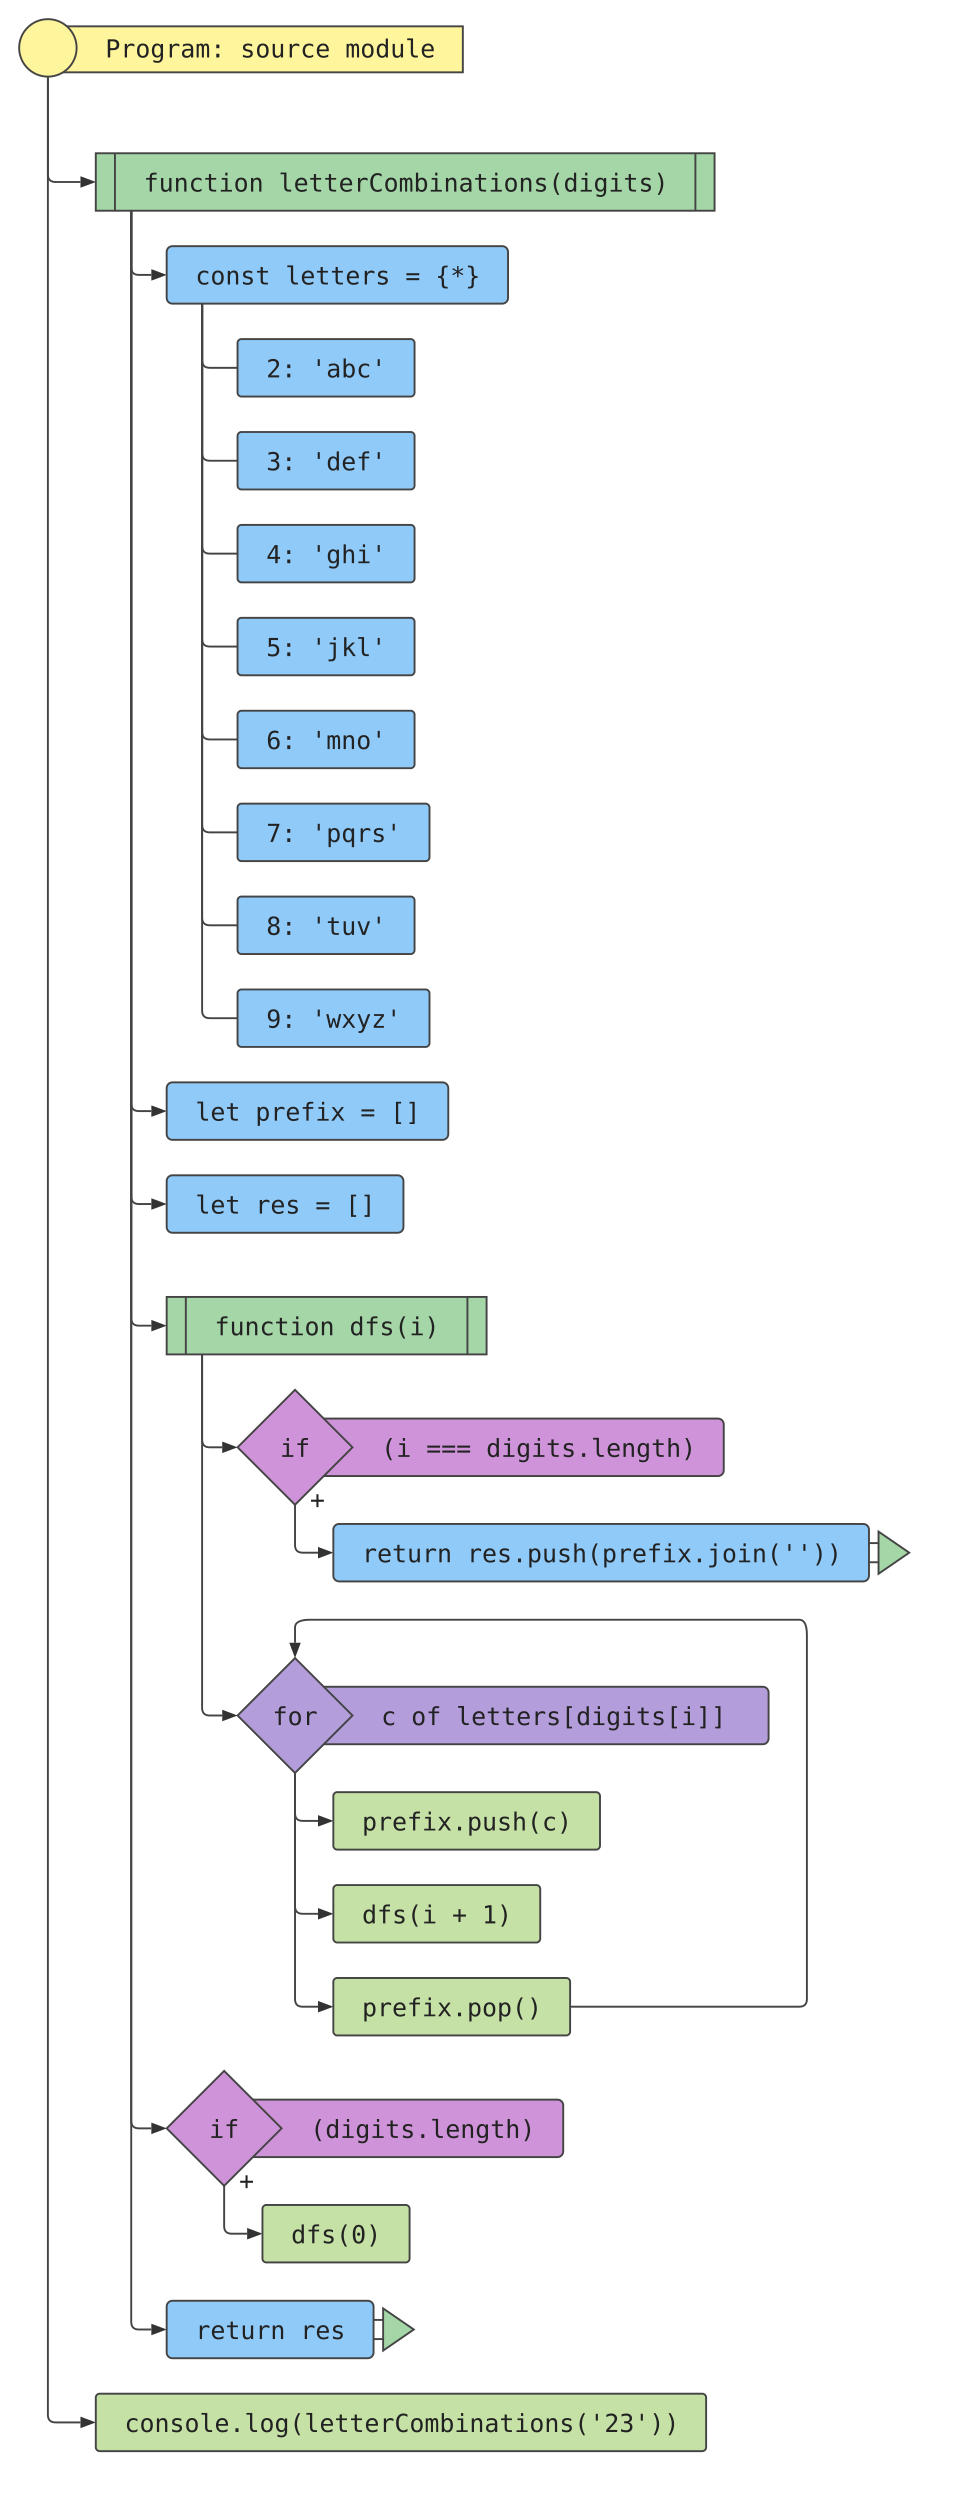
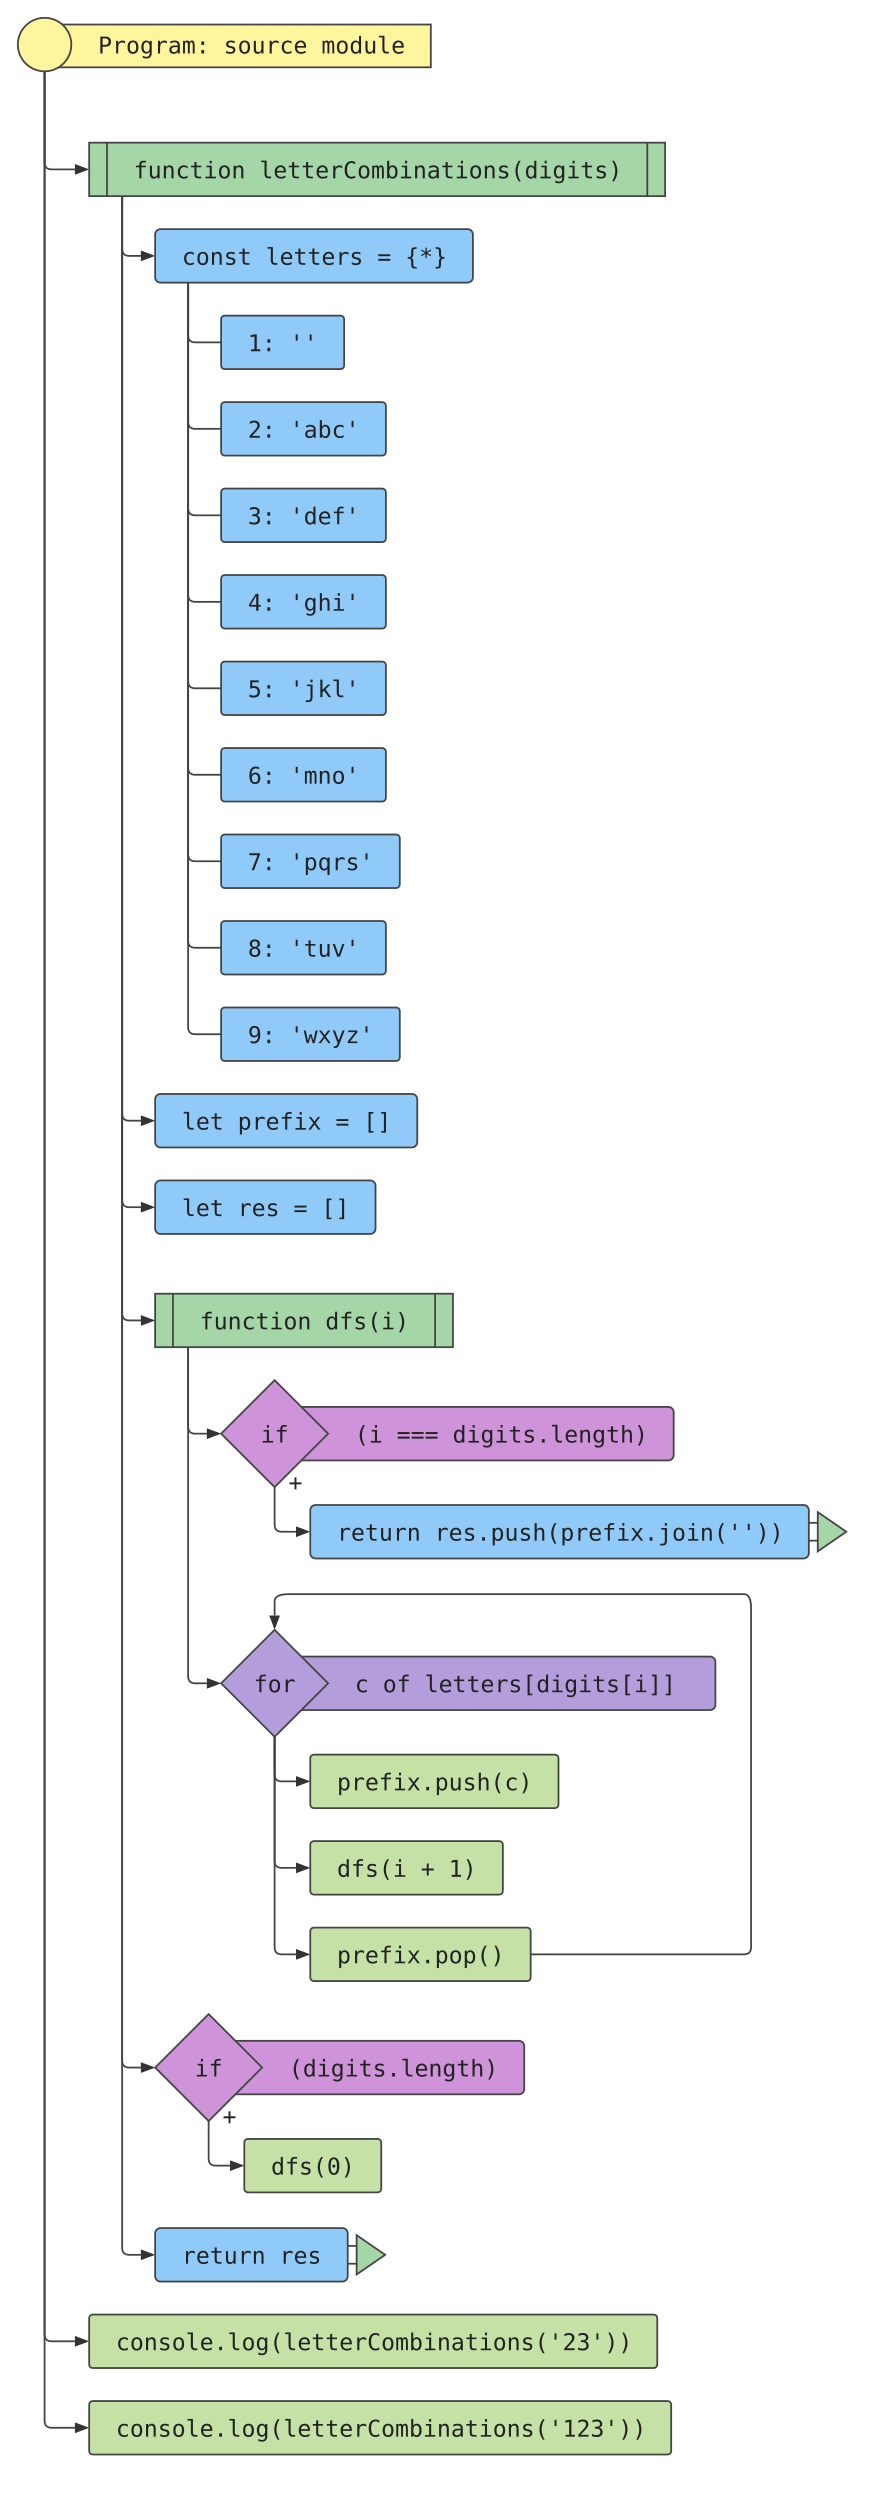
- <svg xmlns="http://www.w3.org/2000/svg" width="500" height="1305">
+ <svg xmlns="http://www.w3.org/2000/svg" width="500" height="1402">
  <g>
    <rect x="50" y="80" width="323" height="30" style="fill:#a5d6a7; stroke:#444; stroke-width:1" />
    <line x1="60" y1="80" x2="60" y2="110" style="fill:#a5d6a7; stroke:#444; stroke-width:1" />
    <line x1="363" y1="80" x2="363" y2="110" style="fill:#a5d6a7; stroke:#444; stroke-width:1" />
    <text x="75" y="100" font-family="monospace" font-size="13" fill="#222">
      <tspan x="75" y="100">function letterCombinations(digits)</tspan>
    </text>
  </g>
  <g>
    <rect x="87" y="128.5" width="178.2" height="30" rx="3" ry="3" style="fill:#90caf9; stroke:#444; stroke-width:1" />
    <text x="102" y="148.5" font-family="monospace" font-size="13" fill="#222">
      <tspan x="102" y="148.5">const letters = {*}</tspan>
    </text>
  </g>
  <g>
-     <rect x="124" y="177" width="92.4" height="30" rx="2" ry="2" style="fill:#90caf9; stroke:#444; stroke-width:1" />
+     <rect x="124" y="177" width="69" height="30" rx="2" ry="2" style="fill:#90caf9; stroke:#444; stroke-width:1" />
    <text x="139" y="197" font-family="monospace" font-size="13" fill="#222">
-       <tspan x="139" y="197">2: 'abc'</tspan>
+       <tspan x="139" y="197">1: ''</tspan>
    </text>
  </g>
  <g>
    <rect x="124" y="225.5" width="92.4" height="30" rx="2" ry="2" style="fill:#90caf9; stroke:#444; stroke-width:1" />
    <text x="139" y="245.5" font-family="monospace" font-size="13" fill="#222">
-       <tspan x="139" y="245.5">3: 'def'</tspan>
+       <tspan x="139" y="245.5">2: 'abc'</tspan>
    </text>
  </g>
  <g>
    <rect x="124" y="274" width="92.4" height="30" rx="2" ry="2" style="fill:#90caf9; stroke:#444; stroke-width:1" />
    <text x="139" y="294" font-family="monospace" font-size="13" fill="#222">
-       <tspan x="139" y="294">4: 'ghi'</tspan>
+       <tspan x="139" y="294">3: 'def'</tspan>
    </text>
  </g>
  <g>
    <rect x="124" y="322.5" width="92.4" height="30" rx="2" ry="2" style="fill:#90caf9; stroke:#444; stroke-width:1" />
    <text x="139" y="342.5" font-family="monospace" font-size="13" fill="#222">
-       <tspan x="139" y="342.5">5: 'jkl'</tspan>
+       <tspan x="139" y="342.5">4: 'ghi'</tspan>
    </text>
  </g>
  <g>
    <rect x="124" y="371" width="92.4" height="30" rx="2" ry="2" style="fill:#90caf9; stroke:#444; stroke-width:1" />
    <text x="139" y="391" font-family="monospace" font-size="13" fill="#222">
-       <tspan x="139" y="391">6: 'mno'</tspan>
-     </text>
-   </g>
-   <g>
-     <rect x="124" y="419.5" width="100.2" height="30" rx="2" ry="2" style="fill:#90caf9; stroke:#444; stroke-width:1" />
+       <tspan x="139" y="391">5: 'jkl'</tspan>
+     </text>
+   </g>
+   <g>
+     <rect x="124" y="419.5" width="92.4" height="30" rx="2" ry="2" style="fill:#90caf9; stroke:#444; stroke-width:1" />
    <text x="139" y="439.5" font-family="monospace" font-size="13" fill="#222">
-       <tspan x="139" y="439.5">7: 'pqrs'</tspan>
-     </text>
-   </g>
-   <g>
-     <rect x="124" y="468" width="92.4" height="30" rx="2" ry="2" style="fill:#90caf9; stroke:#444; stroke-width:1" />
+       <tspan x="139" y="439.5">6: 'mno'</tspan>
+     </text>
+   </g>
+   <g>
+     <rect x="124" y="468" width="100.2" height="30" rx="2" ry="2" style="fill:#90caf9; stroke:#444; stroke-width:1" />
    <text x="139" y="488" font-family="monospace" font-size="13" fill="#222">
-       <tspan x="139" y="488">8: 'tuv'</tspan>
-     </text>
-   </g>
-   <g>
-     <rect x="124" y="516.5" width="100.2" height="30" rx="2" ry="2" style="fill:#90caf9; stroke:#444; stroke-width:1" />
+       <tspan x="139" y="488">7: 'pqrs'</tspan>
+     </text>
+   </g>
+   <g>
+     <rect x="124" y="516.5" width="92.4" height="30" rx="2" ry="2" style="fill:#90caf9; stroke:#444; stroke-width:1" />
    <text x="139" y="536.5" font-family="monospace" font-size="13" fill="#222">
-       <tspan x="139" y="536.5">9: 'wxyz'</tspan>
-     </text>
-   </g>
-   <g>
-     <rect x="87" y="565" width="147" height="30" rx="3" ry="3" style="fill:#90caf9; stroke:#444; stroke-width:1" />
-     <text x="102" y="585" font-family="monospace" font-size="13" fill="#222">
-       <tspan x="102" y="585">let prefix = []</tspan>
-     </text>
-   </g>
-   <g>
-     <rect x="87" y="613.5" width="123.6" height="30" rx="3" ry="3" style="fill:#90caf9; stroke:#444; stroke-width:1" />
+       <tspan x="139" y="536.5">8: 'tuv'</tspan>
+     </text>
+   </g>
+   <g>
+     <rect x="124" y="565" width="100.2" height="30" rx="2" ry="2" style="fill:#90caf9; stroke:#444; stroke-width:1" />
+     <text x="139" y="585" font-family="monospace" font-size="13" fill="#222">
+       <tspan x="139" y="585">9: 'wxyz'</tspan>
+     </text>
+   </g>
+   <g>
+     <rect x="87" y="613.5" width="147" height="30" rx="3" ry="3" style="fill:#90caf9; stroke:#444; stroke-width:1" />
    <text x="102" y="633.5" font-family="monospace" font-size="13" fill="#222">
-       <tspan x="102" y="633.5">let res = []</tspan>
-     </text>
-   </g>
-   <g>
-     <rect x="87" y="677" width="167" height="30" style="fill:#a5d6a7; stroke:#444; stroke-width:1" />
-     <line x1="97" y1="677" x2="97" y2="707" style="fill:#a5d6a7; stroke:#444; stroke-width:1" />
-     <line x1="244" y1="677" x2="244" y2="707" style="fill:#a5d6a7; stroke:#444; stroke-width:1" />
-     <text x="112" y="697" font-family="monospace" font-size="13" fill="#222">
-       <tspan x="112" y="697">function dfs(i)</tspan>
-     </text>
-   </g>
-   <g>
-     <rect x="154" y="740.5" width="223.8" height="30" rx="3" ry="3" style="fill:#ce93d8; stroke:#444; stroke-width:1" />
-     <polygon points="124,755.5 154,725.5 184,755.5 154,785.5" style="fill:#ce93d8; stroke:#444; stroke-width:1" />
-     <text x="199" y="760.5" font-family="monospace" font-size="13" fill="#222">
-       <tspan x="199" y="760.5">(i === digits.length)</tspan>
-     </text>
-     <text x="146.2" y="760.5" font-family="monospace" font-size="13" fill="#222">if</text>
-     <text x="161.8" y="787.45" font-family="monospace" font-size="13" fill="#222">+</text>
-   </g>
-   <g>
-     <rect x="174" y="795.5" width="279.6" height="30" rx="3" ry="3" style="fill:#90caf9; stroke:#444; stroke-width:1" />
-     <line x1="453.6" y1="805.5" x2="458.6" y2="805.5" style="fill:#a5d6a7; stroke:#444; stroke-width:1" />
-     <line x1="453.6" y1="815.5" x2="458.6" y2="815.5" style="fill:#a5d6a7; stroke:#444; stroke-width:1" />
-     <path d="M458.6, 799.5 L474.6, 810.5 L458.6, 821.5 Z" fill="#a5d6a7" stroke="#444" stroke-width="1" />
-     <text x="189" y="815.5" font-family="monospace" font-size="13" fill="#222">
-       <tspan x="189" y="815.5">return res.push(prefix.join(''))</tspan>
-     </text>
-   </g>
-   <g>
-     <rect x="154" y="880.5" width="247.2" height="30" rx="3" ry="3" style="fill:#b39ddb; stroke:#444; stroke-width:1" />
-     <polygon points="124,895.5 154,865.5 184,895.5 154,925.5" style="fill:#b39ddb; stroke:#444; stroke-width:1" />
-     <text x="199" y="900.5" font-family="monospace" font-size="13" fill="#222">
-       <tspan x="199" y="900.5"> c of letters[digits[i]]</tspan>
-     </text>
-     <text x="142.3" y="900.5" font-family="monospace" font-size="13" fill="#222">for</text>
-   </g>
-   <g>
-     <rect x="174" y="935.5" width="139.2" height="30" rx="2" ry="2" style="fill:#C5E1A5; stroke:#444; stroke-width:1" />
-     <text x="189" y="955.5" font-family="monospace" font-size="13" fill="#222">
-       <tspan x="189" y="955.5">prefix.push(c)</tspan>
-     </text>
-   </g>
-   <g>
-     <rect x="174" y="984" width="108" height="30" rx="2" ry="2" style="fill:#C5E1A5; stroke:#444; stroke-width:1" />
+       <tspan x="102" y="633.5">let prefix = []</tspan>
+     </text>
+   </g>
+   <g>
+     <rect x="87" y="662" width="123.6" height="30" rx="3" ry="3" style="fill:#90caf9; stroke:#444; stroke-width:1" />
+     <text x="102" y="682" font-family="monospace" font-size="13" fill="#222">
+       <tspan x="102" y="682">let res = []</tspan>
+     </text>
+   </g>
+   <g>
+     <rect x="87" y="725.5" width="167" height="30" style="fill:#a5d6a7; stroke:#444; stroke-width:1" />
+     <line x1="97" y1="725.5" x2="97" y2="755.5" style="fill:#a5d6a7; stroke:#444; stroke-width:1" />
+     <line x1="244" y1="725.5" x2="244" y2="755.5" style="fill:#a5d6a7; stroke:#444; stroke-width:1" />
+     <text x="112" y="745.5" font-family="monospace" font-size="13" fill="#222">
+       <tspan x="112" y="745.5">function dfs(i)</tspan>
+     </text>
+   </g>
+   <g>
+     <rect x="154" y="789" width="223.8" height="30" rx="3" ry="3" style="fill:#ce93d8; stroke:#444; stroke-width:1" />
+     <polygon points="124,804 154,774 184,804 154,834" style="fill:#ce93d8; stroke:#444; stroke-width:1" />
+     <text x="199" y="809" font-family="monospace" font-size="13" fill="#222">
+       <tspan x="199" y="809">(i === digits.length)</tspan>
+     </text>
+     <text x="146.2" y="809" font-family="monospace" font-size="13" fill="#222">if</text>
+     <text x="161.8" y="835.95" font-family="monospace" font-size="13" fill="#222">+</text>
+   </g>
+   <g>
+     <rect x="174" y="844" width="279.6" height="30" rx="3" ry="3" style="fill:#90caf9; stroke:#444; stroke-width:1" />
+     <line x1="453.6" y1="854" x2="458.6" y2="854" style="fill:#a5d6a7; stroke:#444; stroke-width:1" />
+     <line x1="453.6" y1="864" x2="458.6" y2="864" style="fill:#a5d6a7; stroke:#444; stroke-width:1" />
+     <path d="M458.6, 848 L474.6, 859 L458.6, 870 Z" fill="#a5d6a7" stroke="#444" stroke-width="1" />
+     <text x="189" y="864" font-family="monospace" font-size="13" fill="#222">
+       <tspan x="189" y="864">return res.push(prefix.join(''))</tspan>
+     </text>
+   </g>
+   <g>
+     <rect x="154" y="929" width="247.2" height="30" rx="3" ry="3" style="fill:#b39ddb; stroke:#444; stroke-width:1" />
+     <polygon points="124,944 154,914 184,944 154,974" style="fill:#b39ddb; stroke:#444; stroke-width:1" />
+     <text x="199" y="949" font-family="monospace" font-size="13" fill="#222">
+       <tspan x="199" y="949"> c of letters[digits[i]]</tspan>
+     </text>
+     <text x="142.3" y="949" font-family="monospace" font-size="13" fill="#222">for</text>
+   </g>
+   <g>
+     <rect x="174" y="984" width="139.2" height="30" rx="2" ry="2" style="fill:#C5E1A5; stroke:#444; stroke-width:1" />
    <text x="189" y="1004" font-family="monospace" font-size="13" fill="#222">
-       <tspan x="189" y="1004">dfs(i + 1)</tspan>
-     </text>
-   </g>
-   <g>
-     <rect x="174" y="1032.5" width="123.6" height="30" rx="2" ry="2" style="fill:#C5E1A5; stroke:#444; stroke-width:1" />
+       <tspan x="189" y="1004">prefix.push(c)</tspan>
+     </text>
+   </g>
+   <g>
+     <rect x="174" y="1032.5" width="108" height="30" rx="2" ry="2" style="fill:#C5E1A5; stroke:#444; stroke-width:1" />
    <text x="189" y="1052.5" font-family="monospace" font-size="13" fill="#222">
-       <tspan x="189" y="1052.5">prefix.pop()</tspan>
-     </text>
-   </g>
-   <g>
-     <rect x="117" y="1096" width="177" height="30" rx="3" ry="3" style="fill:#ce93d8; stroke:#444; stroke-width:1" />
-     <polygon points="87,1111 117,1081 147,1111 117,1141" style="fill:#ce93d8; stroke:#444; stroke-width:1" />
-     <text x="162" y="1116" font-family="monospace" font-size="13" fill="#222">
-       <tspan x="162" y="1116">(digits.length)</tspan>
-     </text>
-     <text x="109.2" y="1116" font-family="monospace" font-size="13" fill="#222">if</text>
-     <text x="124.8" y="1142.95" font-family="monospace" font-size="13" fill="#222">+</text>
-   </g>
-   <g>
-     <rect x="137" y="1151" width="76.8" height="30" rx="2" ry="2" style="fill:#C5E1A5; stroke:#444; stroke-width:1" />
-     <text x="152" y="1171" font-family="monospace" font-size="13" fill="#222">
-       <tspan x="152" y="1171">dfs(0)</tspan>
-     </text>
-   </g>
-   <g>
-     <rect x="87" y="1201" width="108" height="30" rx="3" ry="3" style="fill:#90caf9; stroke:#444; stroke-width:1" />
-     <line x1="195" y1="1211" x2="200" y2="1211" style="fill:#a5d6a7; stroke:#444; stroke-width:1" />
-     <line x1="195" y1="1221" x2="200" y2="1221" style="fill:#a5d6a7; stroke:#444; stroke-width:1" />
-     <path d="M200, 1205 L216, 1216 L200, 1227 Z" fill="#a5d6a7" stroke="#444" stroke-width="1" />
-     <text x="102" y="1221" font-family="monospace" font-size="13" fill="#222">
-       <tspan x="102" y="1221">return res</tspan>
-     </text>
-   </g>
-   <g>
-     <rect x="50" y="1249.5" width="318.6" height="30" rx="2" ry="2" style="fill:#C5E1A5; stroke:#444; stroke-width:1" />
-     <text x="65" y="1269.5" font-family="monospace" font-size="13" fill="#222">
-       <tspan x="65" y="1269.5">console.log(letterCombinations('23'))</tspan>
+       <tspan x="189" y="1052.5">dfs(i + 1)</tspan>
+     </text>
+   </g>
+   <g>
+     <rect x="174" y="1081" width="123.6" height="30" rx="2" ry="2" style="fill:#C5E1A5; stroke:#444; stroke-width:1" />
+     <text x="189" y="1101" font-family="monospace" font-size="13" fill="#222">
+       <tspan x="189" y="1101">prefix.pop()</tspan>
+     </text>
+   </g>
+   <g>
+     <rect x="117" y="1144.5" width="177" height="30" rx="3" ry="3" style="fill:#ce93d8; stroke:#444; stroke-width:1" />
+     <polygon points="87,1159.5 117,1129.5 147,1159.5 117,1189.5" style="fill:#ce93d8; stroke:#444; stroke-width:1" />
+     <text x="162" y="1164.5" font-family="monospace" font-size="13" fill="#222">
+       <tspan x="162" y="1164.5">(digits.length)</tspan>
+     </text>
+     <text x="109.2" y="1164.5" font-family="monospace" font-size="13" fill="#222">if</text>
+     <text x="124.8" y="1191.45" font-family="monospace" font-size="13" fill="#222">+</text>
+   </g>
+   <g>
+     <rect x="137" y="1199.5" width="76.8" height="30" rx="2" ry="2" style="fill:#C5E1A5; stroke:#444; stroke-width:1" />
+     <text x="152" y="1219.5" font-family="monospace" font-size="13" fill="#222">
+       <tspan x="152" y="1219.5">dfs(0)</tspan>
+     </text>
+   </g>
+   <g>
+     <rect x="87" y="1249.5" width="108" height="30" rx="3" ry="3" style="fill:#90caf9; stroke:#444; stroke-width:1" />
+     <line x1="195" y1="1259.5" x2="200" y2="1259.5" style="fill:#a5d6a7; stroke:#444; stroke-width:1" />
+     <line x1="195" y1="1269.5" x2="200" y2="1269.5" style="fill:#a5d6a7; stroke:#444; stroke-width:1" />
+     <path d="M200, 1253.5 L216, 1264.5 L200, 1275.5 Z" fill="#a5d6a7" stroke="#444" stroke-width="1" />
+     <text x="102" y="1269.5" font-family="monospace" font-size="13" fill="#222">
+       <tspan x="102" y="1269.5">return res</tspan>
+     </text>
+   </g>
+   <g>
+     <rect x="50" y="1298" width="318.6" height="30" rx="2" ry="2" style="fill:#C5E1A5; stroke:#444; stroke-width:1" />
+     <text x="65" y="1318" font-family="monospace" font-size="13" fill="#222">
+       <tspan x="65" y="1318">console.log(letterCombinations('23'))</tspan>
+     </text>
+   </g>
+   <g>
+     <rect x="50" y="1346.5" width="326.4" height="30" rx="2" ry="2" style="fill:#C5E1A5; stroke:#444; stroke-width:1" />
+     <text x="65" y="1366.5" font-family="monospace" font-size="13" fill="#222">
+       <tspan x="65" y="1366.5">console.log(letterCombinations('123'))</tspan>
    </text>
  </g>
  <g>
    <rect x="25" y="13.75" width="216.6" height="24" style="fill:#fff59d; stroke:#444; stroke-width:1" />
    <circle cx="25" cy="25" r="15" style="fill:#fff59d; stroke:#444; stroke-width:1" />
    <text x="55" y="30" font-family="monospace" font-size="13" fill="#222">
      <tspan x="55" y="30">Program: source module</tspan>
    </text>
  </g>
  <g>
    <path d="M25, 40 L25 91 Q25 95                 29 95                 L42 95 " style="fill:none; stroke:#444; stroke-width:1" />
    <path d="M42, 92 L50, 95 L42, 98 Z" fill="#333" />
  </g>
  <g>
    <path d="M68.5, 110 L68.5 139.5 Q68.5 143.5                 72.5 143.5                 L79 143.5 " style="fill:none; stroke:#444; stroke-width:1" />
    <path d="M79, 140.5 L87, 143.5 L79, 146.5 Z" fill="#333" />
  </g>
  <g>
    <path d="M105.5, 158.5 L105.5 188 Q105.5 192                 109.5 192                 L124 192 " style="fill:none; stroke:#444; stroke-width:1" />
               false
            </g>
  <g>
    <path d="M105.5, 158.5 L105.5 236.5 Q105.5 240.5                 109.5 240.5                 L124 240.5 " style="fill:none; stroke:#444; stroke-width:1" />
               false
            </g>
  <g>
    <path d="M105.5, 158.5 L105.5 285 Q105.5 289                 109.5 289                 L124 289 " style="fill:none; stroke:#444; stroke-width:1" />
               false
            </g>
  <g>
    <path d="M105.5, 158.5 L105.5 333.5 Q105.5 337.5                 109.5 337.5                 L124 337.5 " style="fill:none; stroke:#444; stroke-width:1" />
               false
            </g>
  <g>
    <path d="M105.5, 158.5 L105.5 382 Q105.5 386                 109.5 386                 L124 386 " style="fill:none; stroke:#444; stroke-width:1" />
               false
            </g>
  <g>
    <path d="M105.5, 158.5 L105.5 430.5 Q105.5 434.5                 109.5 434.5                 L124 434.5 " style="fill:none; stroke:#444; stroke-width:1" />
               false
            </g>
  <g>
    <path d="M105.5, 158.5 L105.5 479 Q105.5 483                 109.5 483                 L124 483 " style="fill:none; stroke:#444; stroke-width:1" />
               false
            </g>
  <g>
    <path d="M105.5, 158.5 L105.5 527.5 Q105.5 531.5                 109.5 531.5                 L124 531.5 " style="fill:none; stroke:#444; stroke-width:1" />
               false
            </g>
  <g>
-     <path d="M68.5, 110 L68.5 576 Q68.5 580                 72.5 580                 L79 580 " style="fill:none; stroke:#444; stroke-width:1" />
-     <path d="M79, 577 L87, 580 L79, 583 Z" fill="#333" />
-   </g>
+     <path d="M105.5, 158.5 L105.5 576 Q105.5 580                 109.5 580                 L124 580 " style="fill:none; stroke:#444; stroke-width:1" />
+                false
+             </g>
  <g>
    <path d="M68.5, 110 L68.5 624.5 Q68.5 628.5                 72.5 628.5                 L79 628.5 " style="fill:none; stroke:#444; stroke-width:1" />
    <path d="M79, 625.5 L87, 628.5 L79, 631.5 Z" fill="#333" />
  </g>
  <g>
-     <path d="M68.5, 110 L68.5 688 Q68.5 692                 72.5 692                 L79 692 " style="fill:none; stroke:#444; stroke-width:1" />
-     <path d="M79, 689 L87, 692 L79, 695 Z" fill="#333" />
-   </g>
-   <g>
-     <path d="M105.5, 707 L105.5 751.5 Q105.5 755.5                 109.5 755.5                 L116 755.5 " style="fill:none; stroke:#444; stroke-width:1" />
-     <path d="M116, 752.5 L124, 755.5 L116, 758.5 Z" fill="#333" />
-   </g>
-   <g>
-     <path d="M154, 785.5 L154 806.5 Q154 810.5                 158 810.5                 L166 810.5 " style="fill:none; stroke:#444; stroke-width:1" />
-     <path d="M166, 807.5 L174, 810.5 L166, 813.5 Z" fill="#333" />
-   </g>
-   <g>
-     <path d="M105.5, 707 L105.5 891.5 Q105.5 895.5                 109.5 895.5                 L116 895.5 " style="fill:none; stroke:#444; stroke-width:1" />
-     <path d="M116, 892.5 L124, 895.5 L116, 898.5 Z" fill="#333" />
-   </g>
-   <g>
-     <path d="M154, 925.5 L154 946.5 Q154 950.5                 158 950.5                 L166 950.5 " style="fill:none; stroke:#444; stroke-width:1" />
-     <path d="M166, 947.5 L174, 950.5 L166, 953.5 Z" fill="#333" />
-   </g>
-   <g>
-     <path d="M154, 925.5 L154 995 Q154 999                 158 999                 L166 999 " style="fill:none; stroke:#444; stroke-width:1" />
+     <path d="M68.5, 110 L68.5 673 Q68.5 677                 72.5 677                 L79 677 " style="fill:none; stroke:#444; stroke-width:1" />
+     <path d="M79, 674 L87, 677 L79, 680 Z" fill="#333" />
+   </g>
+   <g>
+     <path d="M68.5, 110 L68.5 736.5 Q68.5 740.5                 72.5 740.5                 L79 740.5 " style="fill:none; stroke:#444; stroke-width:1" />
+     <path d="M79, 737.5 L87, 740.5 L79, 743.5 Z" fill="#333" />
+   </g>
+   <g>
+     <path d="M105.5, 755.5 L105.5 800 Q105.5 804                 109.5 804                 L116 804 " style="fill:none; stroke:#444; stroke-width:1" />
+     <path d="M116, 801 L124, 804 L116, 807 Z" fill="#333" />
+   </g>
+   <g>
+     <path d="M154, 834 L154 855 Q154 859                 158 859                 L166 859 " style="fill:none; stroke:#444; stroke-width:1" />
+     <path d="M166, 856 L174, 859 L166, 862 Z" fill="#333" />
+   </g>
+   <g>
+     <path d="M105.5, 755.5 L105.5 940 Q105.5 944                 109.5 944                 L116 944 " style="fill:none; stroke:#444; stroke-width:1" />
+     <path d="M116, 941 L124, 944 L116, 947 Z" fill="#333" />
+   </g>
+   <g>
+     <path d="M154, 974 L154 995 Q154 999                 158 999                 L166 999 " style="fill:none; stroke:#444; stroke-width:1" />
    <path d="M166, 996 L174, 999 L166, 1002 Z" fill="#333" />
  </g>
  <g>
-     <path d="M154, 925.5 L154 1043.5 Q154 1047.5                 158 1047.5                 L166 1047.5 " style="fill:none; stroke:#444; stroke-width:1" />
+     <path d="M154, 974 L154 1043.5 Q154 1047.5                 158 1047.5                 L166 1047.5 " style="fill:none; stroke:#444; stroke-width:1" />
    <path d="M166, 1044.5 L174, 1047.5 L166, 1050.5 Z" fill="#333" />
  </g>
  <g>
-     <path d="M297.6, 1047.5 L417.2 1047.5  Q421.2 1047.5                 421.2 1043.5                 L421.2 853.5 Q421.2 845.5                 417.2 845.5                 L162 845.5  Q154 845.5                 154 849.5                 L154 857.5" style="fill:none; stroke:#444; stroke-width:1" />
-     <path d="M151, 857.5 L154, 865.5 L157, 857.5 Z" fill="#333" />
-   </g>
-   <g>
-     <path d="M68.5, 110 L68.5 1107 Q68.5 1111                 72.5 1111                 L79 1111 " style="fill:none; stroke:#444; stroke-width:1" />
-     <path d="M79, 1108 L87, 1111 L79, 1114 Z" fill="#333" />
-   </g>
-   <g>
-     <path d="M117, 1141 L117 1162 Q117 1166                 121 1166                 L129 1166 " style="fill:none; stroke:#444; stroke-width:1" />
-     <path d="M129, 1163 L137, 1166 L129, 1169 Z" fill="#333" />
-   </g>
-   <g>
-     <path d="M68.5, 110 L68.5 1212 Q68.5 1216                 72.5 1216                 L79 1216 " style="fill:none; stroke:#444; stroke-width:1" />
-     <path d="M79, 1213 L87, 1216 L79, 1219 Z" fill="#333" />
-   </g>
-   <g>
-     <path d="M25, 40 L25 1260.5 Q25 1264.5                 29 1264.5                 L42 1264.5 " style="fill:none; stroke:#444; stroke-width:1" />
-     <path d="M42, 1261.5 L50, 1264.5 L42, 1267.5 Z" fill="#333" />
+     <path d="M154, 974 L154 1092 Q154 1096                 158 1096                 L166 1096 " style="fill:none; stroke:#444; stroke-width:1" />
+     <path d="M166, 1093 L174, 1096 L166, 1099 Z" fill="#333" />
+   </g>
+   <g>
+     <path d="M297.6, 1096 L417.2 1096  Q421.2 1096                 421.2 1092                 L421.2 902 Q421.2 894                 417.2 894                 L162 894  Q154 894                 154 898                 L154 906" style="fill:none; stroke:#444; stroke-width:1" />
+     <path d="M151, 906 L154, 914 L157, 906 Z" fill="#333" />
+   </g>
+   <g>
+     <path d="M68.5, 110 L68.5 1155.5 Q68.5 1159.5                 72.5 1159.5                 L79 1159.5 " style="fill:none; stroke:#444; stroke-width:1" />
+     <path d="M79, 1156.5 L87, 1159.5 L79, 1162.5 Z" fill="#333" />
+   </g>
+   <g>
+     <path d="M117, 1189.5 L117 1210.5 Q117 1214.5                 121 1214.5                 L129 1214.5 " style="fill:none; stroke:#444; stroke-width:1" />
+     <path d="M129, 1211.5 L137, 1214.5 L129, 1217.5 Z" fill="#333" />
+   </g>
+   <g>
+     <path d="M68.5, 110 L68.5 1260.5 Q68.5 1264.5                 72.5 1264.5                 L79 1264.5 " style="fill:none; stroke:#444; stroke-width:1" />
+     <path d="M79, 1261.5 L87, 1264.5 L79, 1267.5 Z" fill="#333" />
+   </g>
+   <g>
+     <path d="M25, 40 L25 1309 Q25 1313                 29 1313                 L42 1313 " style="fill:none; stroke:#444; stroke-width:1" />
+     <path d="M42, 1310 L50, 1313 L42, 1316 Z" fill="#333" />
+   </g>
+   <g>
+     <path d="M25, 40 L25 1357.5 Q25 1361.5                 29 1361.5                 L42 1361.5 " style="fill:none; stroke:#444; stroke-width:1" />
+     <path d="M42, 1358.5 L50, 1361.5 L42, 1364.5 Z" fill="#333" />
  </g>
</svg>
